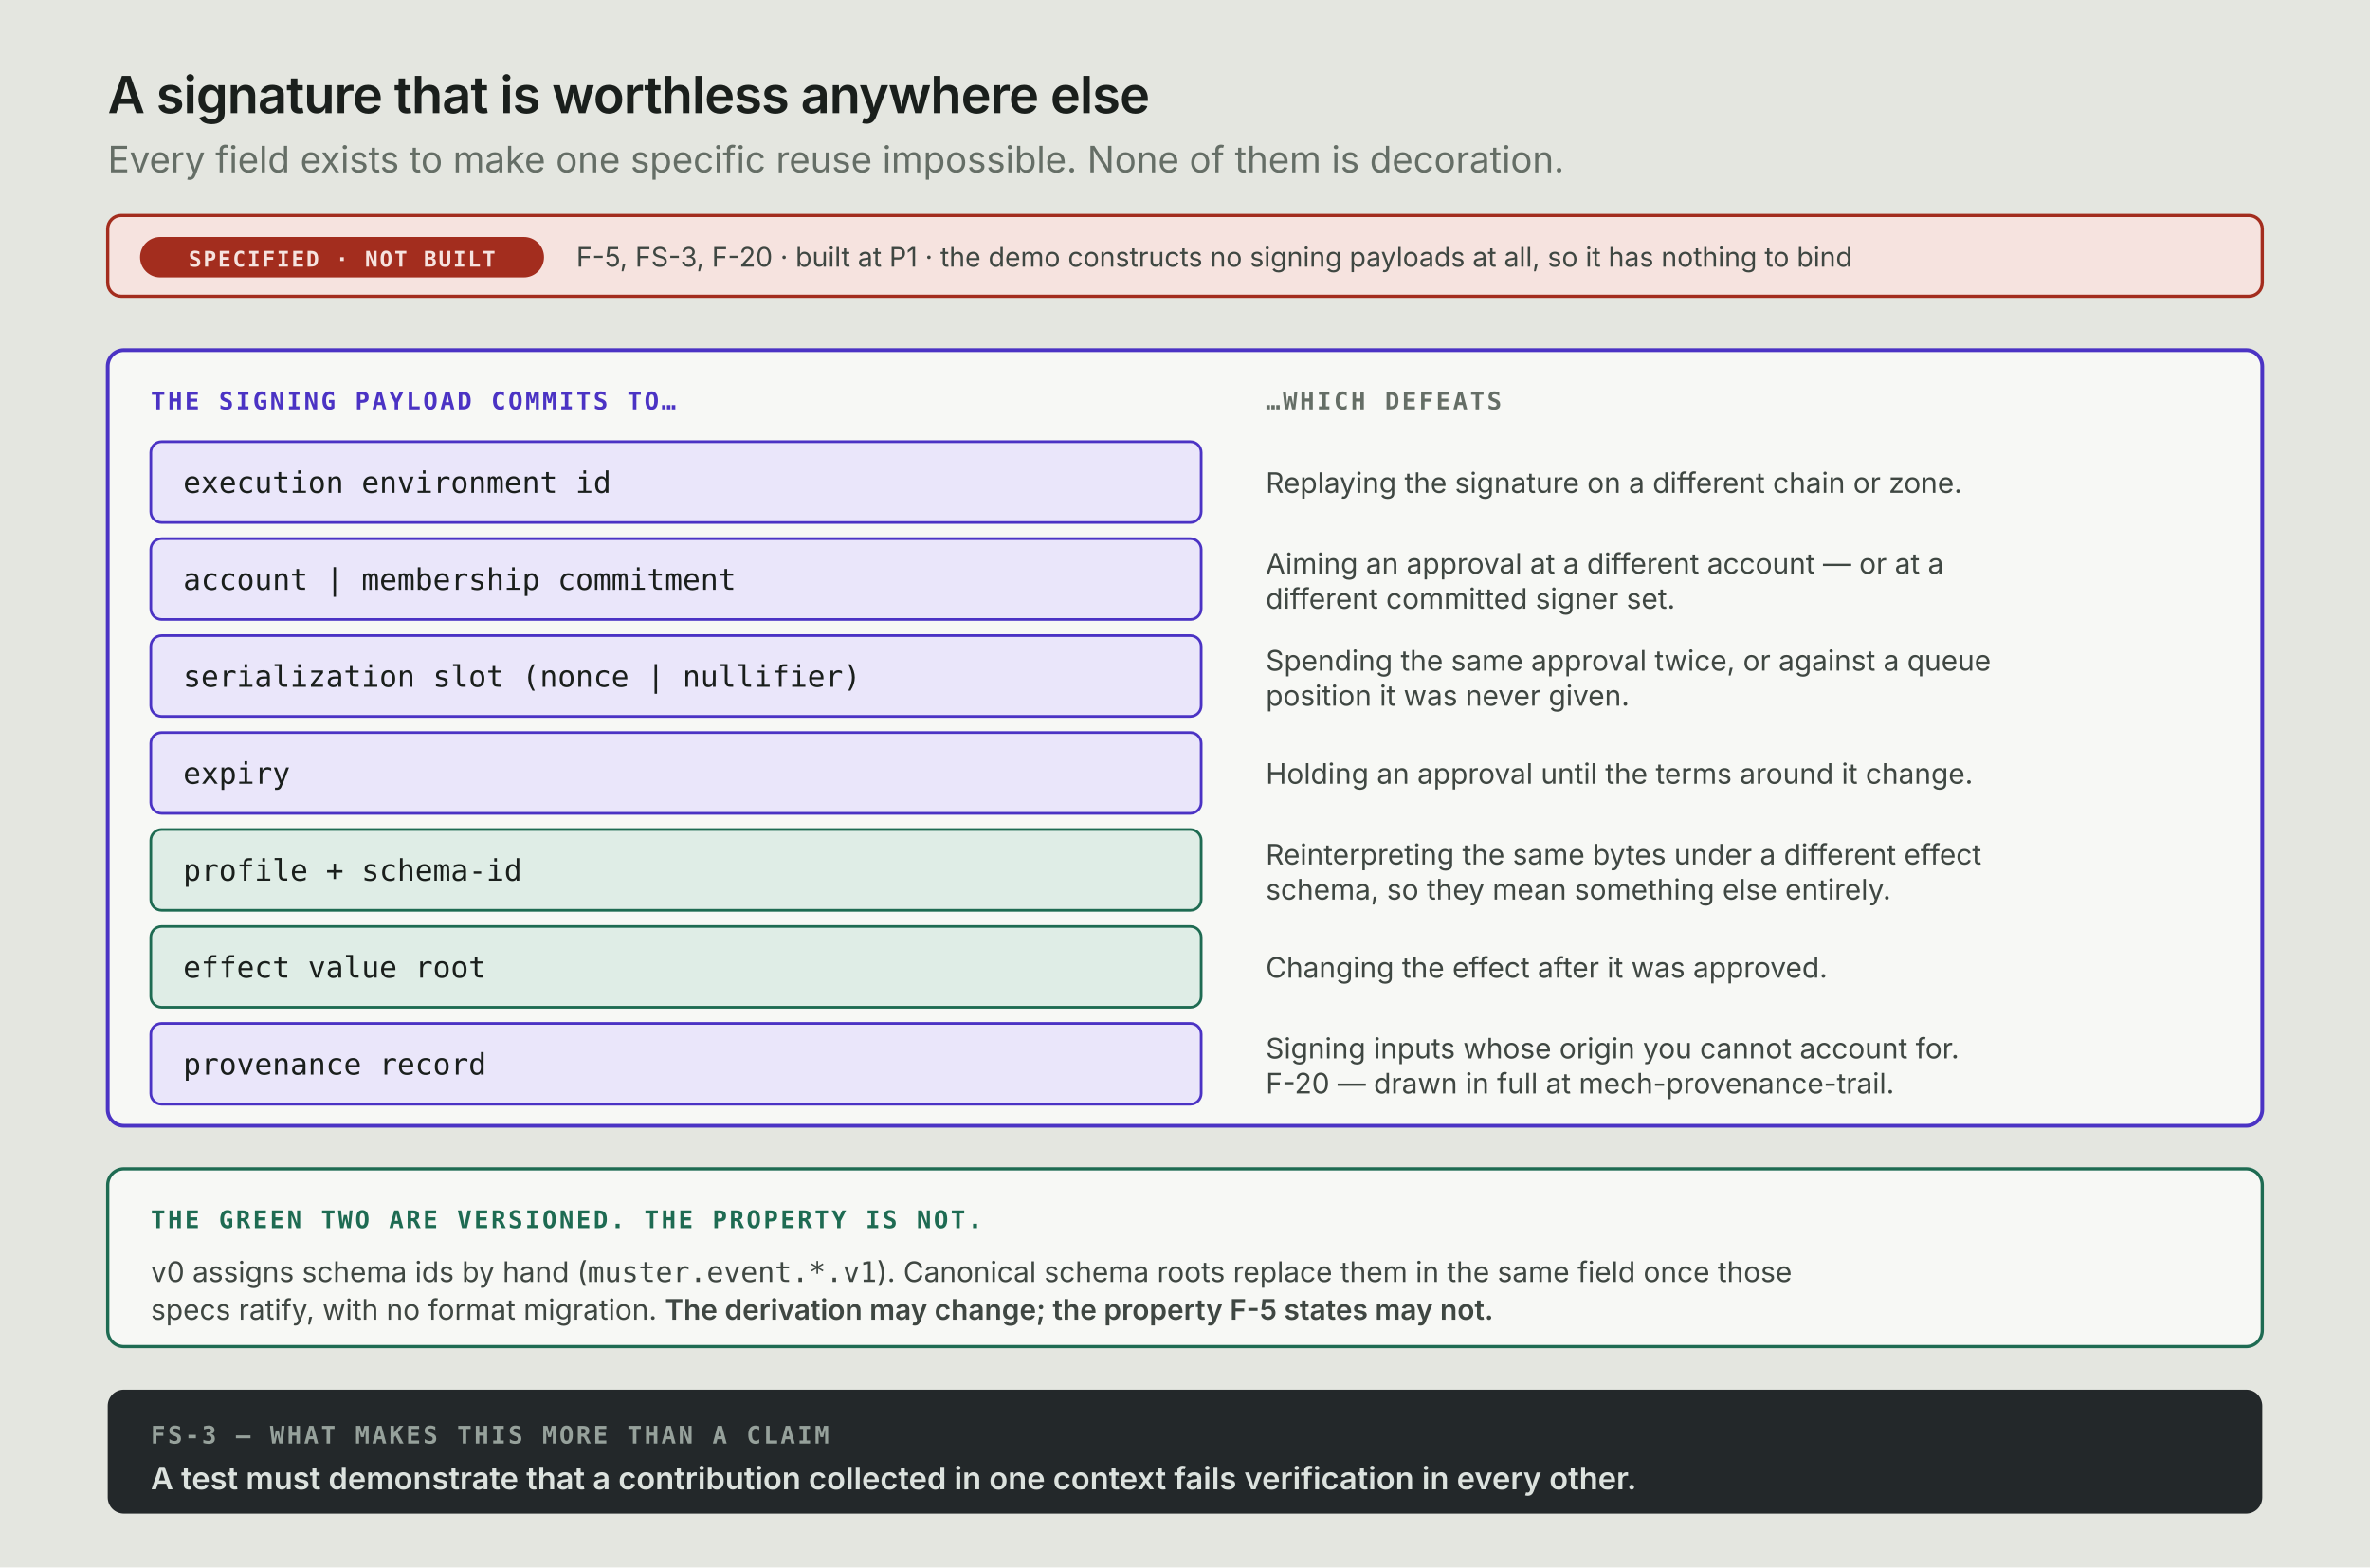
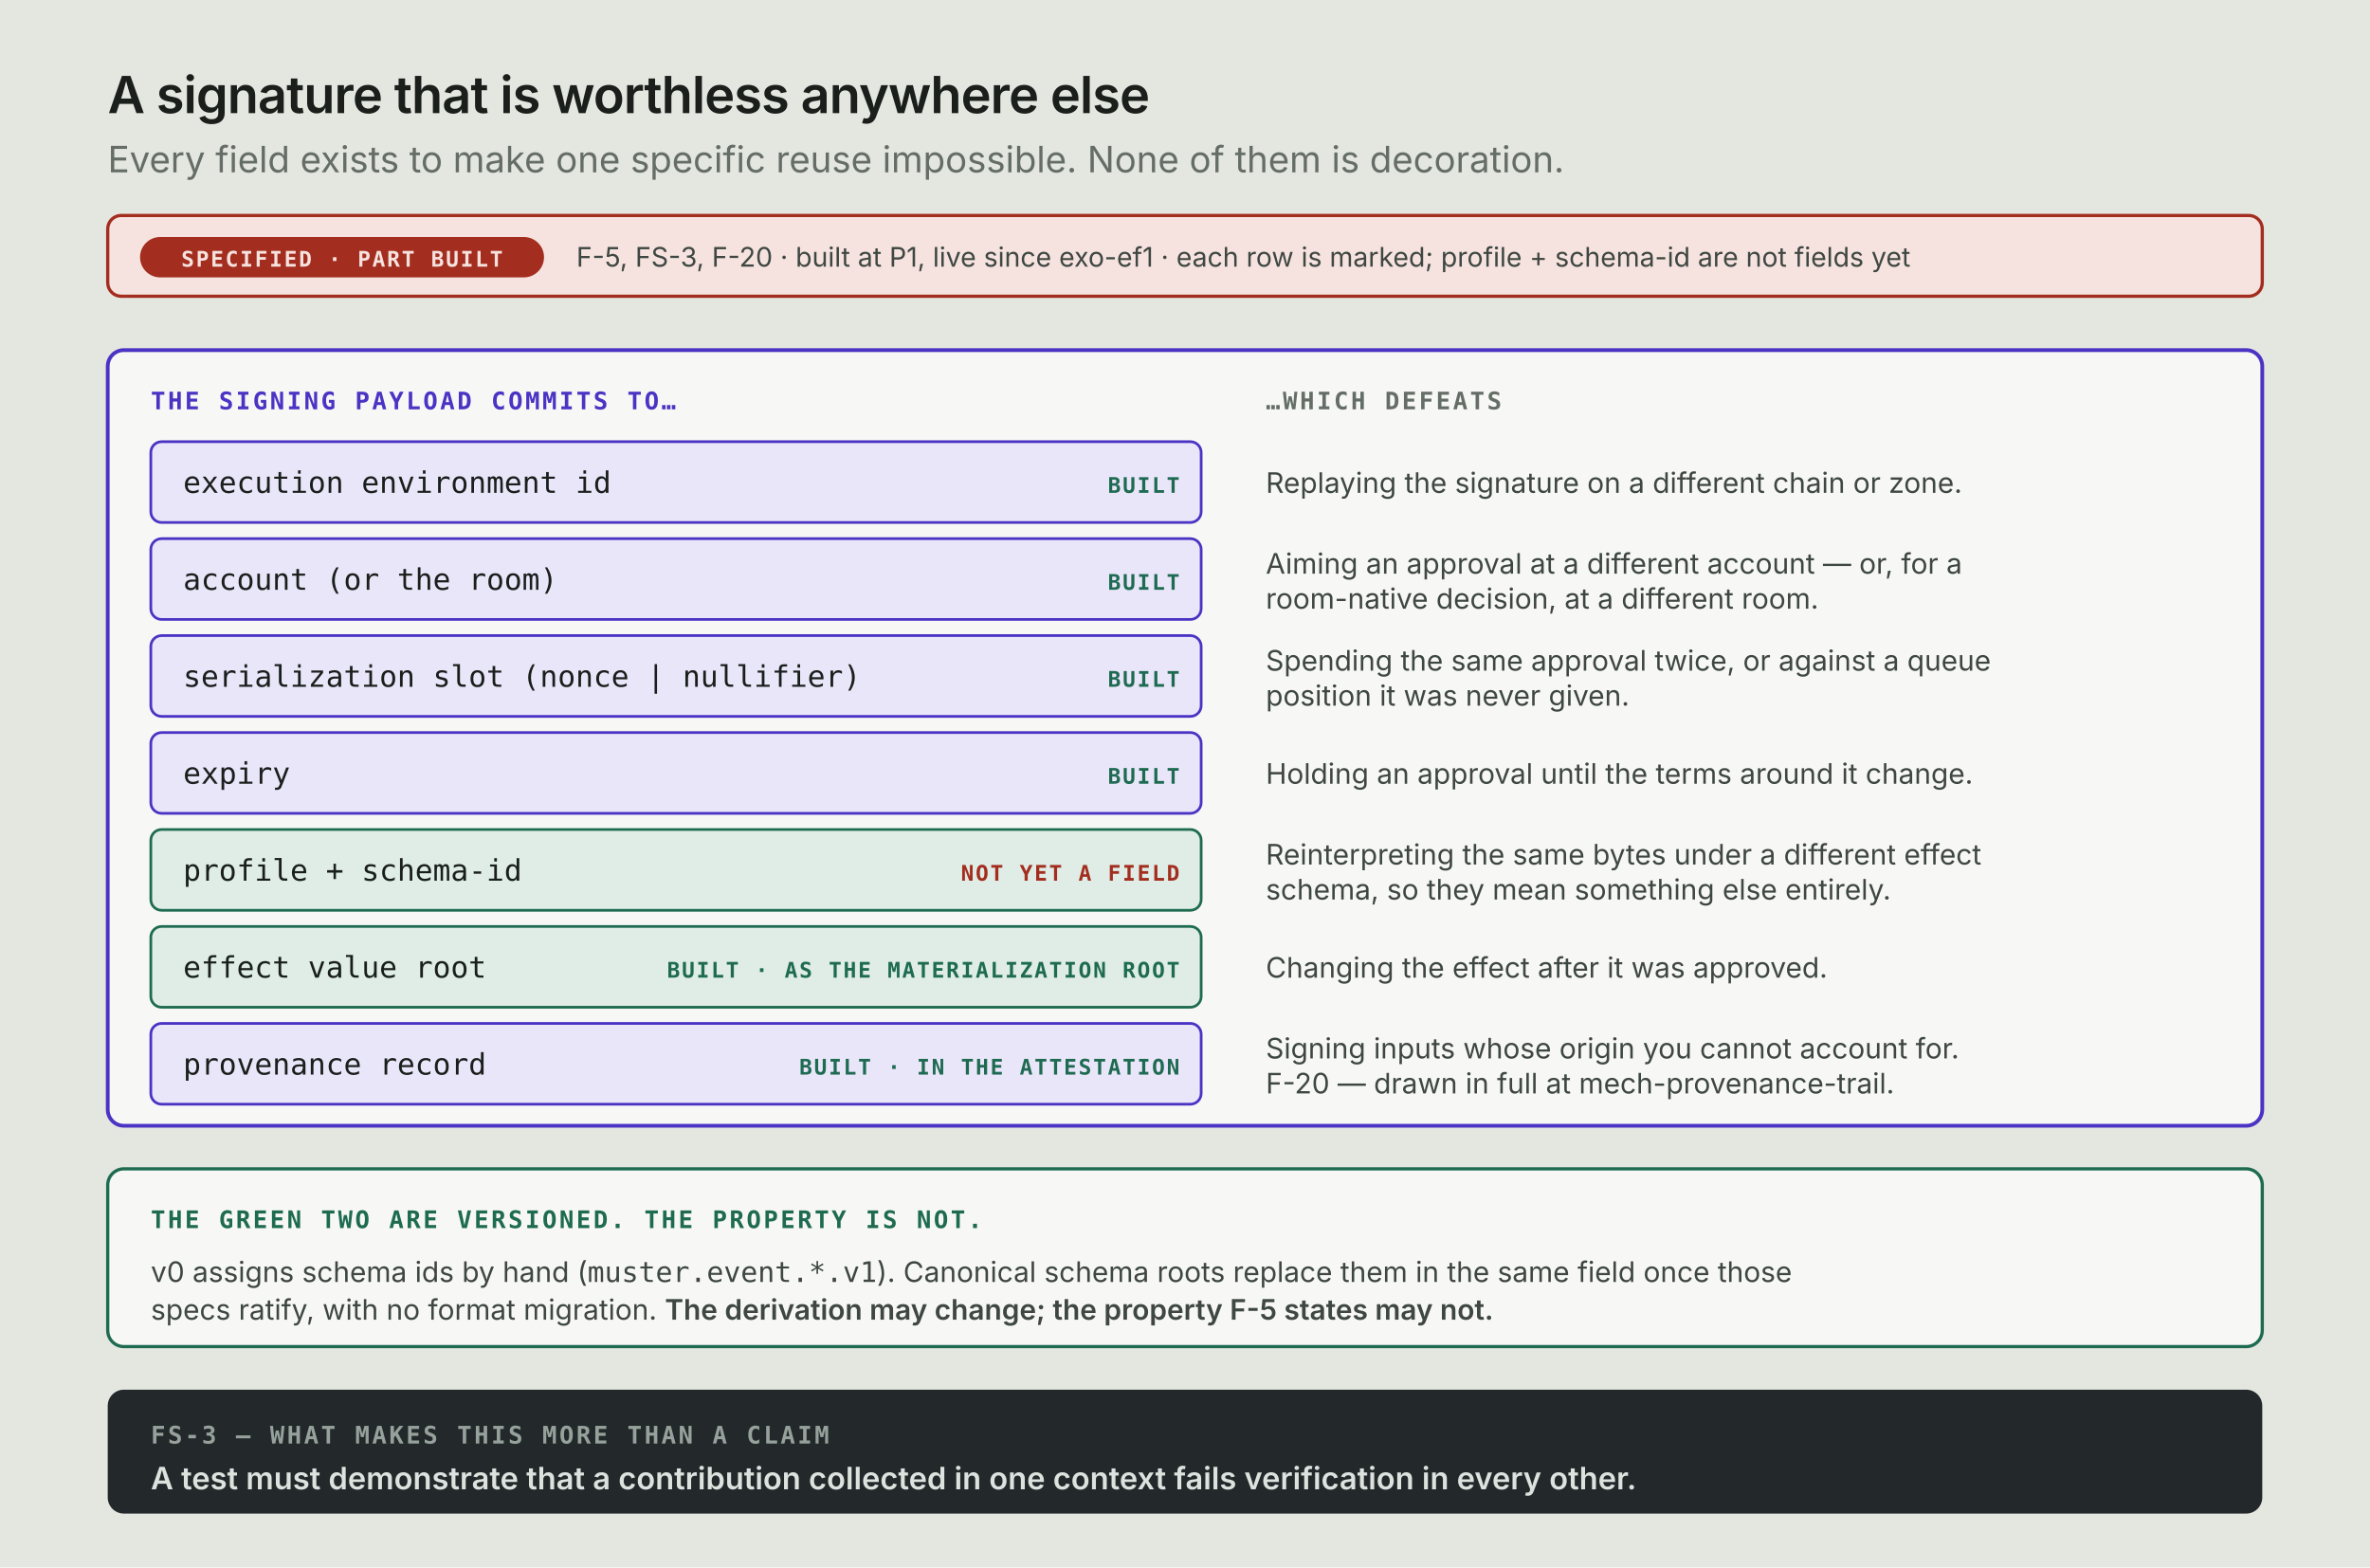
<svg xmlns="http://www.w3.org/2000/svg" viewBox="0 0 880 582" width="880" height="582" font-family="'Instrument Sans',-apple-system,BlinkMacSystemFont,'Segoe UI',sans-serif">
  <rect width="880" height="582" fill="#E4E6E0" />
  <text x="40" y="42" font-size="19" font-weight="600" fill="#1A1F1C" letter-spacing="-0.3">A signature that is worthless anywhere else</text>
  <text x="40" y="64" font-size="13.5" fill="#656E66">Every field exists to make one specific reuse impossible. None of them is decoration.</text>
  <rect x="40" y="80" width="800" height="30" rx="5" fill="#F6E3DF" stroke="#A32D1E" stroke-width="1.2" />
  <rect x="52" y="88" width="150" height="15" rx="7.5" fill="#A32D1E" />
-   <text x="127" y="99" font-size="8" font-family="'DM Mono',ui-monospace,Menlo,monospace" font-weight="600" letter-spacing="0.08em" text-anchor="middle" fill="#F6E3DF">SPECIFIED · NOT BUILT</text>
-   <text x="214" y="99" font-size="10" fill="#3F4742">F-5, FS-3, F-20 · built at P1 · the demo constructs no signing payloads at all, so it has nothing to bind</text>
+   <text x="127" y="99" font-size="8" font-family="'DM Mono',ui-monospace,Menlo,monospace" font-weight="600" letter-spacing="0.08em" text-anchor="middle" fill="#F6E3DF">SPECIFIED · PART BUILT</text>
+   <text x="214" y="99" font-size="10" fill="#3F4742">F-5, FS-3, F-20 · built at P1, live since exo-ef1 · each row is marked; profile + schema-id are not fields yet</text>
  <rect x="40" y="130" width="800" height="288" rx="6" fill="#F7F8F5" stroke="#4B33C4" stroke-width="1.4" />
  <text x="56" y="152" font-size="9" font-family="'DM Mono',ui-monospace,Menlo,monospace" font-weight="600" letter-spacing="0.1em" fill="#4B33C4">THE SIGNING PAYLOAD COMMITS TO…</text>
  <text x="470" y="152" font-size="9" font-family="'DM Mono',ui-monospace,Menlo,monospace" font-weight="600" letter-spacing="0.1em" fill="#656E66">…WHICH DEFEATS</text>
  <rect x="56" y="164" width="390" height="30" rx="4" fill="#EAE6FA" stroke="#4B33C4" stroke-width="1" />
  <text x="68" y="183" font-size="11" font-family="'DM Mono',ui-monospace,Menlo,monospace" fill="#1A1F1C">execution environment id</text>
+   <text x="438" y="183" font-size="8" font-family="'DM Mono',ui-monospace,Menlo,monospace" font-weight="600" letter-spacing="0.08em" text-anchor="end" fill="#1E6B52">BUILT</text>
  <text x="470" y="183" font-size="10.5" fill="#3F4742">Replaying the signature on a different chain or zone.</text>
  <rect x="56" y="200" width="390" height="30" rx="4" fill="#EAE6FA" stroke="#4B33C4" stroke-width="1" />
-   <text x="68" y="219" font-size="11" font-family="'DM Mono',ui-monospace,Menlo,monospace" fill="#1A1F1C">account | membership commitment</text>
-   <text x="470" y="213" font-size="10.5" fill="#3F4742">Aiming an approval at a different account — or at a</text>
-   <text x="470" y="226" font-size="10.5" fill="#3F4742">different committed signer set.</text>
+   <text x="68" y="219" font-size="11" font-family="'DM Mono',ui-monospace,Menlo,monospace" fill="#1A1F1C">account (or the room)</text>
+   <text x="438" y="219" font-size="8" font-family="'DM Mono',ui-monospace,Menlo,monospace" font-weight="600" letter-spacing="0.08em" text-anchor="end" fill="#1E6B52">BUILT</text>
+   <text x="470" y="213" font-size="10.5" fill="#3F4742">Aiming an approval at a different account — or, for a</text>
+   <text x="470" y="226" font-size="10.5" fill="#3F4742">room-native decision, at a different room.</text>
  <rect x="56" y="236" width="390" height="30" rx="4" fill="#EAE6FA" stroke="#4B33C4" stroke-width="1" />
  <text x="68" y="255" font-size="11" font-family="'DM Mono',ui-monospace,Menlo,monospace" fill="#1A1F1C">serialization slot (nonce | nullifier)</text>
+   <text x="438" y="255" font-size="8" font-family="'DM Mono',ui-monospace,Menlo,monospace" font-weight="600" letter-spacing="0.08em" text-anchor="end" fill="#1E6B52">BUILT</text>
  <text x="470" y="249" font-size="10.5" fill="#3F4742">Spending the same approval twice, or against a queue</text>
  <text x="470" y="262" font-size="10.5" fill="#3F4742">position it was never given.</text>
  <rect x="56" y="272" width="390" height="30" rx="4" fill="#EAE6FA" stroke="#4B33C4" stroke-width="1" />
  <text x="68" y="291" font-size="11" font-family="'DM Mono',ui-monospace,Menlo,monospace" fill="#1A1F1C">expiry</text>
+   <text x="438" y="291" font-size="8" font-family="'DM Mono',ui-monospace,Menlo,monospace" font-weight="600" letter-spacing="0.08em" text-anchor="end" fill="#1E6B52">BUILT</text>
  <text x="470" y="291" font-size="10.5" fill="#3F4742">Holding an approval until the terms around it change.</text>
  <rect x="56" y="308" width="390" height="30" rx="4" fill="#DFEDE6" stroke="#1E6B52" stroke-width="1" />
  <text x="68" y="327" font-size="11" font-family="'DM Mono',ui-monospace,Menlo,monospace" fill="#1A1F1C">profile + schema-id</text>
+   <text x="438" y="327" font-size="8" font-family="'DM Mono',ui-monospace,Menlo,monospace" font-weight="600" letter-spacing="0.08em" text-anchor="end" fill="#A32D1E">NOT YET A FIELD</text>
  <text x="470" y="321" font-size="10.5" fill="#3F4742">Reinterpreting the same bytes under a different effect</text>
  <text x="470" y="334" font-size="10.5" fill="#3F4742">schema, so they mean something else entirely.</text>
  <rect x="56" y="344" width="390" height="30" rx="4" fill="#DFEDE6" stroke="#1E6B52" stroke-width="1" />
  <text x="68" y="363" font-size="11" font-family="'DM Mono',ui-monospace,Menlo,monospace" fill="#1A1F1C">effect value root</text>
+   <text x="438" y="363" font-size="8" font-family="'DM Mono',ui-monospace,Menlo,monospace" font-weight="600" letter-spacing="0.08em" text-anchor="end" fill="#1E6B52">BUILT · AS THE MATERIALIZATION ROOT</text>
  <text x="470" y="363" font-size="10.5" fill="#3F4742">Changing the effect after it was approved.</text>
  <rect x="56" y="380" width="390" height="30" rx="4" fill="#EAE6FA" stroke="#4B33C4" stroke-width="1" />
  <text x="68" y="399" font-size="11" font-family="'DM Mono',ui-monospace,Menlo,monospace" fill="#1A1F1C">provenance record</text>
+   <text x="438" y="399" font-size="8" font-family="'DM Mono',ui-monospace,Menlo,monospace" font-weight="600" letter-spacing="0.08em" text-anchor="end" fill="#1E6B52">BUILT · IN THE ATTESTATION</text>
  <text x="470" y="393" font-size="10.5" fill="#3F4742">Signing inputs whose origin you cannot account for.</text>
  <text x="470" y="406" font-size="10.5" fill="#3F4742">F-20 — drawn in full at mech-provenance-trail.</text>
  <rect x="40" y="434" width="800" height="66" rx="6" fill="#F7F8F5" stroke="#1E6B52" stroke-width="1.2" />
  <text x="56" y="456" font-size="9" font-family="'DM Mono',ui-monospace,Menlo,monospace" font-weight="600" letter-spacing="0.1em" fill="#1E6B52">THE GREEN TWO ARE VERSIONED. THE PROPERTY IS NOT.</text>
  <text x="56" y="476" font-size="10.5" fill="#3F4742">v0 assigns schema ids by hand (<tspan font-family="'DM Mono',ui-monospace,Menlo,monospace">muster.event.*.v1</tspan>). Canonical schema roots replace them in the same field once those</text>
  <text x="56" y="490" font-size="10.5" fill="#3F4742">specs ratify, with no format migration. <tspan font-weight="600">The derivation may change; the property F-5 states may not.</tspan>
  </text>
  <rect x="40" y="516" width="800" height="46" rx="6" fill="#23282A" />
  <text x="56" y="536" font-size="9" font-family="'DM Mono',ui-monospace,Menlo,monospace" font-weight="600" letter-spacing="0.1em" fill="#96A19B">FS-3 — WHAT MAKES THIS MORE THAN A CLAIM</text>
  <text x="56" y="553" font-size="11.5" font-weight="600" fill="#DCE2DE">A test must demonstrate that a contribution collected in one context fails verification in every other.</text>
</svg>
